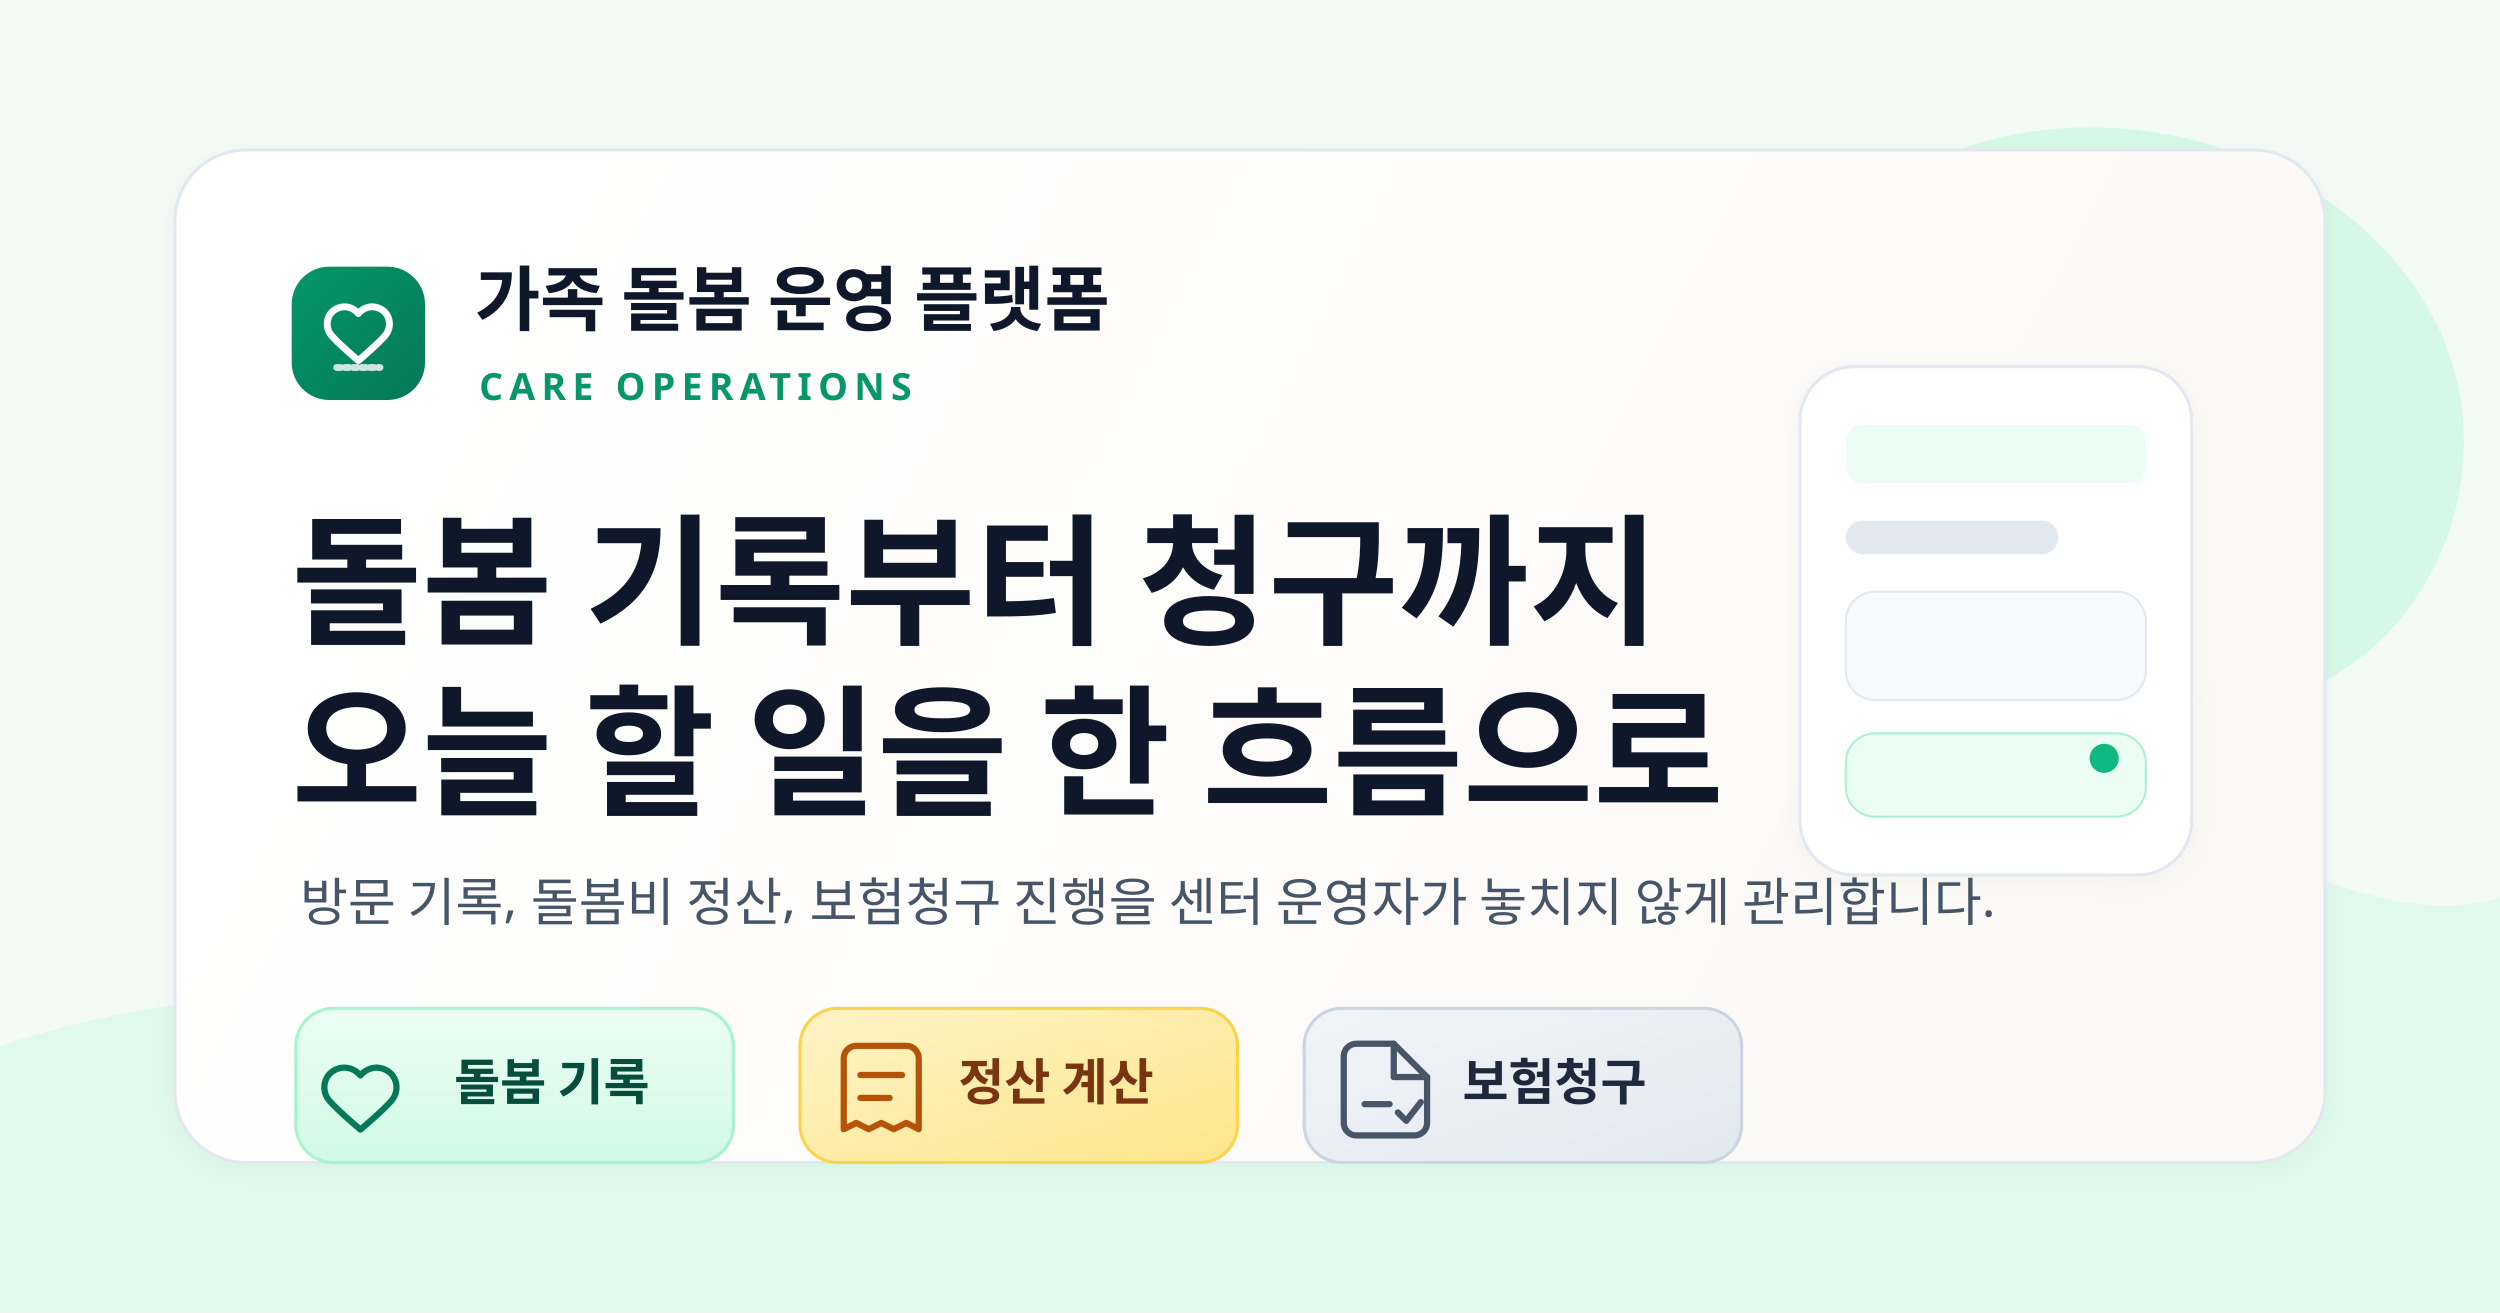
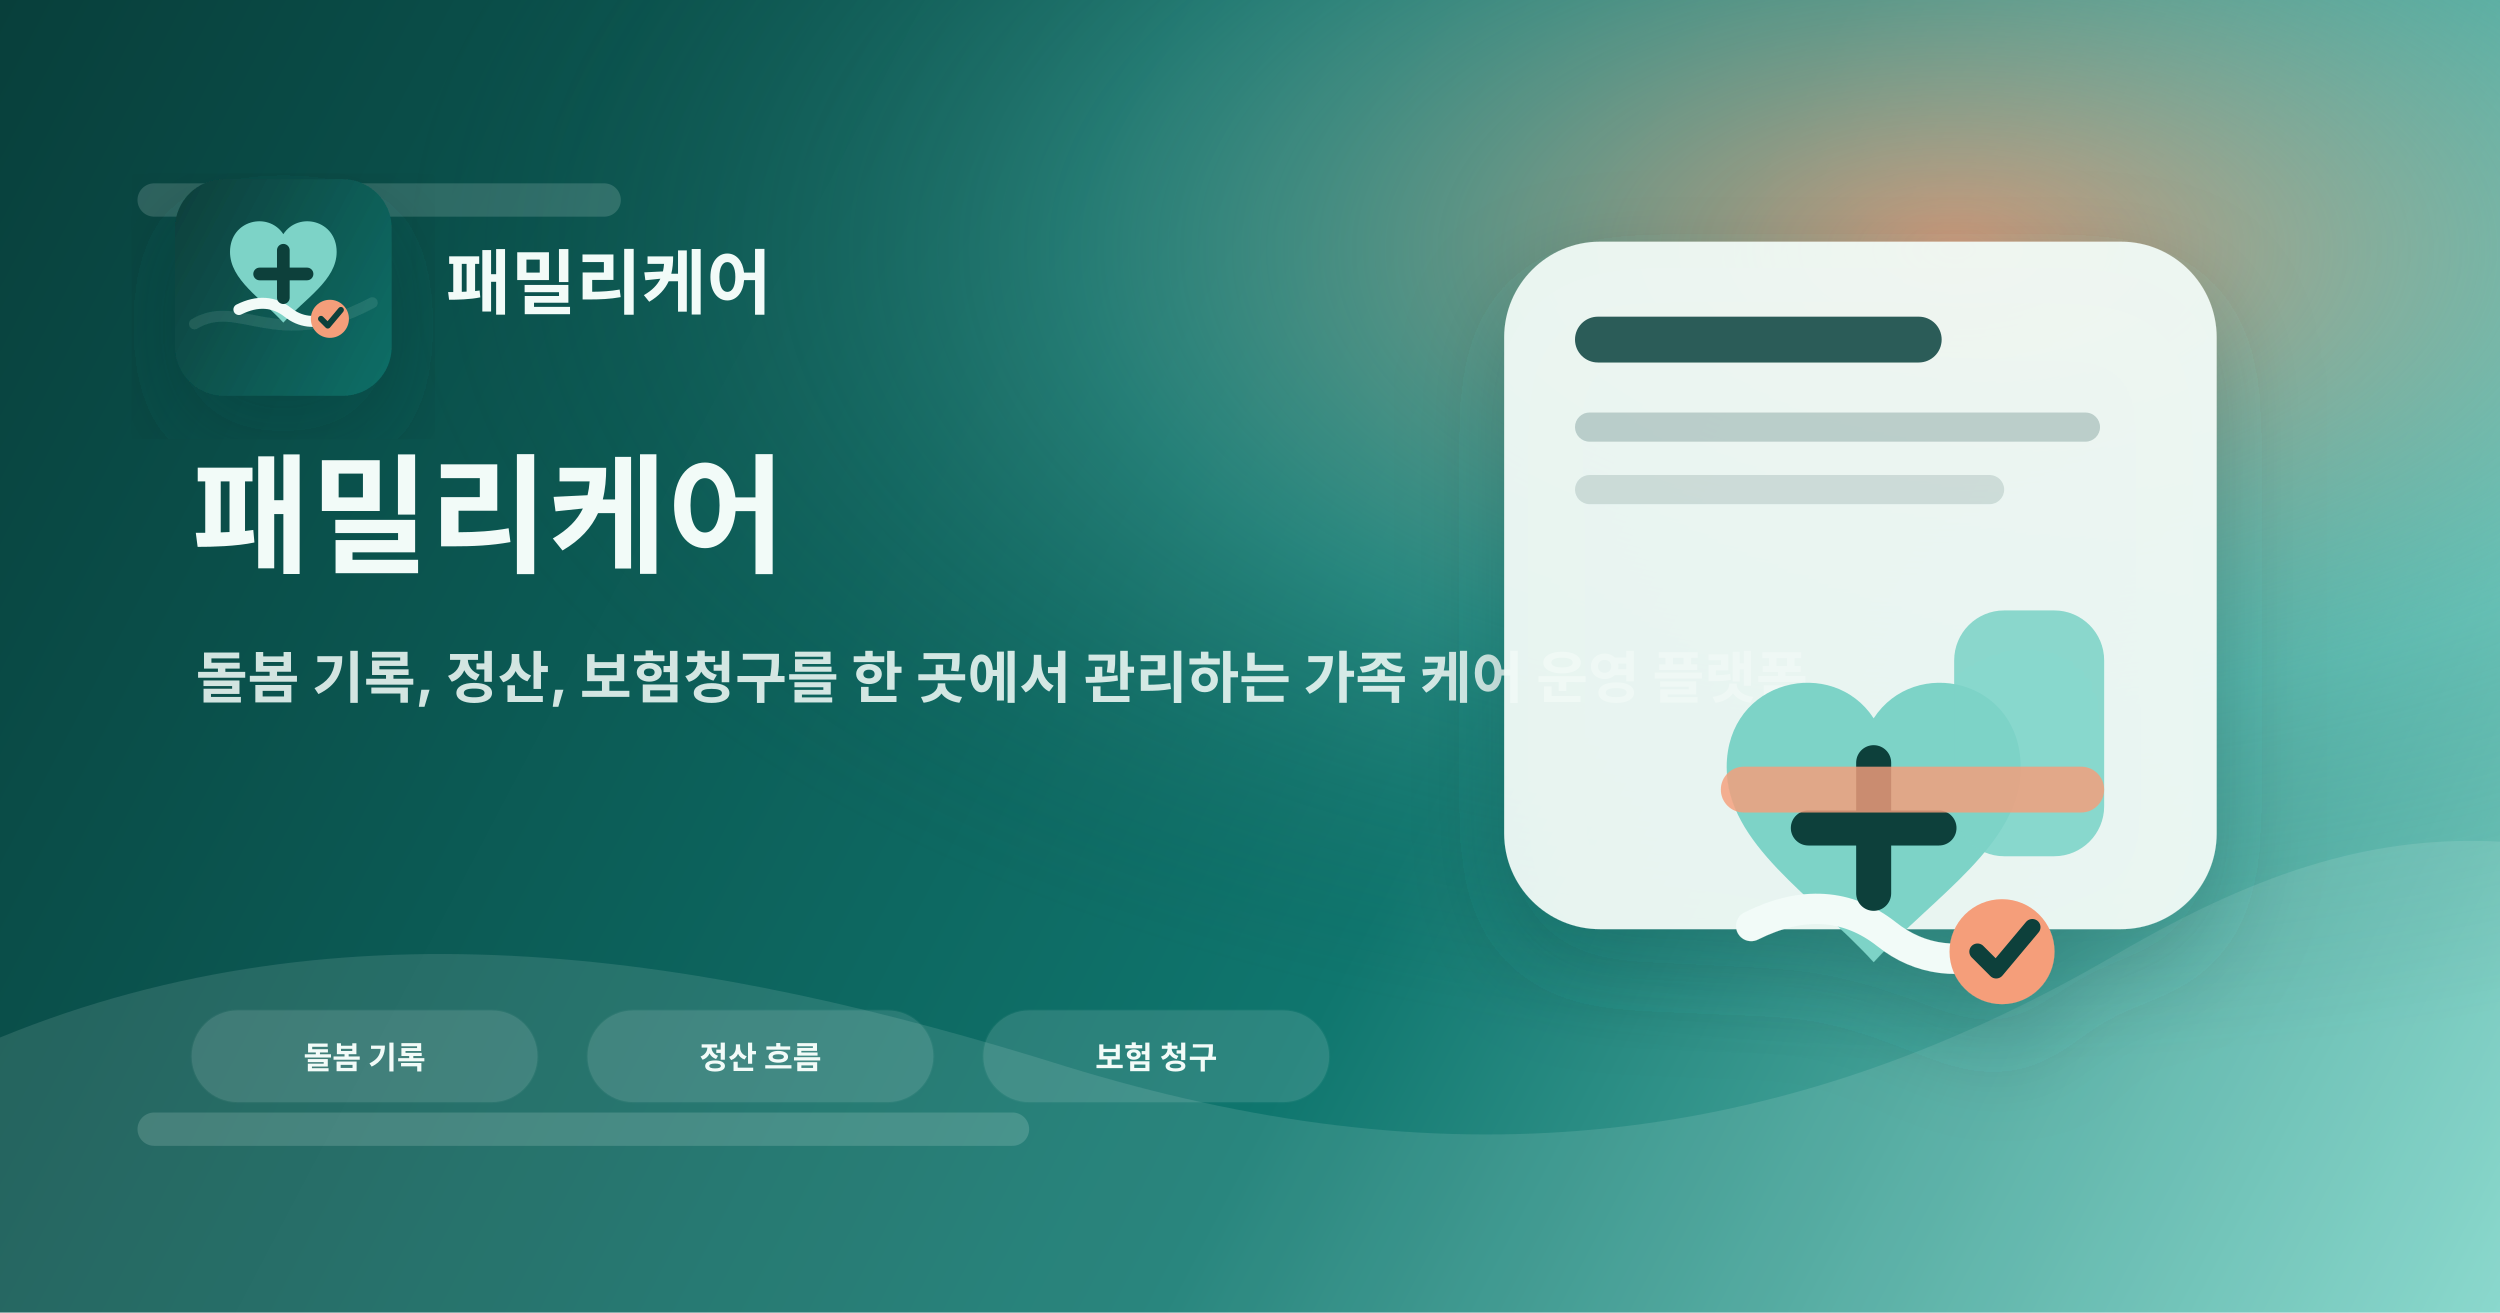
- <svg xmlns="http://www.w3.org/2000/svg" width="1200" height="630" viewBox="0 0 1200 630" fill="none" font-family="'Pretendard Variable','Noto Sans KR','Apple SD Gothic Neo',system-ui,sans-serif">
+ <svg xmlns="http://www.w3.org/2000/svg" width="1200" height="630" viewBox="0 0 1200 630" role="img" aria-label="패밀리케어">
  <defs>
-     <filter id="softShadow" x="-20%" y="-20%" width="140%" height="140%" color-interpolation-filters="sRGB">
-       <feDropShadow dx="0" dy="12" stdDeviation="18" flood-color="#065f46" flood-opacity="0.08" />
-       <feDropShadow dx="0" dy="2" stdDeviation="5" flood-color="#065f46" flood-opacity="0.04" />
+     <linearGradient id="bg" x1="0" y1="0" x2="1200" y2="630" gradientUnits="userSpaceOnUse">
+       <stop stop-color="#083f3b" />
+       <stop offset=".58" stop-color="#0f766e" />
+       <stop offset="1" stop-color="#7dd3c7" />
+     </linearGradient>
+     <radialGradient id="halo" cx="78%" cy="19%" r="62%">
+       <stop stop-color="#f59e7a" stop-opacity=".82" />
+       <stop offset=".56" stop-color="#7dd3c7" stop-opacity=".22" />
+       <stop offset="1" stop-color="#083f3b" stop-opacity="0" />
+     </radialGradient>
+     <filter id="soft" x="-20%" y="-20%" width="140%" height="140%">
+       <feDropShadow dx="0" dy="18" stdDeviation="24" flood-color="#083f3b" flood-opacity=".26" />
    </filter>
-     <linearGradient id="surface" x1="120" y1="70" x2="1080" y2="560" gradientUnits="userSpaceOnUse">
-       <stop offset="0" stop-color="#ffffff" />
-       <stop offset="1" stop-color="#faf8f4" />
-     </linearGradient>
-     <linearGradient id="sage" x1="0" y1="0" x2="1" y2="1">
-       <stop offset="0" stop-color="#059669" />
-       <stop offset="1" stop-color="#047857" />
-     </linearGradient>
-     <linearGradient id="softSage" x1="0" y1="0" x2="0" y2="1">
-       <stop offset="0" stop-color="#ecfdf5" />
-       <stop offset="1" stop-color="#d1fae5" />
-     </linearGradient>
-     <linearGradient id="warmBeige" x1="0" y1="0" x2="1" y2="1">
-       <stop offset="0" stop-color="#fef3c7" />
-       <stop offset="1" stop-color="#fde68a" />
-     </linearGradient>
-     <linearGradient id="slateBeige" x1="0" y1="0" x2="1" y2="1">
-       <stop offset="0" stop-color="#f1f5f9" />
-       <stop offset="1" stop-color="#e2e8f0" />
-     </linearGradient>
  </defs>
-   <rect width="1200" height="630" fill="#f4fbf7" />
-   <path d="M0 502 C 164 448, 277 503, 424 464 C 608 416, 749 326, 954 370 C 1080 397, 1137 449, 1200 431 V 630 H 0 Z" fill="#d1fae5" opacity="0.6" />
-   <path d="M940 72 C 1020 43, 1118 74, 1162 142 C 1197 197, 1185 264, 1145 305 C 1089 362, 987 351, 932 286 C 873 216, 864 100, 940 72 Z" fill="#a7f3d0" opacity="0.4" />
-   <g transform="translate(84 72)">
-     <rect width="1032" height="486" rx="34" fill="url(#surface)" stroke="#e2e8f0" stroke-width="1.5" filter="url(#softShadow)" />
-     <g transform="translate(56 56)">
-       <rect width="64" height="64" rx="18" fill="url(#sage)" />
-       <path d="M43.2 20.6C38.9 18 34.4 19.5 32 22.5C29.6 19.5 25.1 18 20.8 20.6C16.7 23.1 15.8 29 19 32.9C22.5 37.1 32 45.1 32 45.1C32 45.1 41.5 37.1 45 32.9C48.2 29 47.3 23.1 43.2 20.6Z" stroke="#ffffff" stroke-width="3.3" stroke-linecap="round" stroke-linejoin="round" />
-       <path d="M21.6 48.4H42.4" stroke="#ffffff" stroke-dasharray="2 2" stroke-width="3.3" stroke-linecap="round" opacity="0.8" />
-     </g>
-     <text x="144" y="84" font-size="34" font-weight="700" fill="#0f172a">가족 돌봄 운영 플랫폼</text>
-     <text x="146" y="120" font-size="18" font-weight="700" letter-spacing="3" fill="#059669">CARE OPERATIONS</text>
-     <text x="56" y="232" font-size="68" font-weight="800" fill="#0f172a">돌봄 기록부터 청구까지</text>
-     <text x="56" y="314" font-size="68" font-weight="800" fill="#0f172a">오늘 할 일을 한 흐름으로</text>
-     <text x="60" y="370" font-size="25" font-weight="500" fill="#475569">방문 기록, 돌봄비 정산, 보험청구 진행을 센터 운영자가 놓치지 않게 관리합니다.</text>
-     <g transform="translate(58 412)">
-       <g>
-         <rect width="210" height="74" rx="18" fill="url(#softSage)" stroke="#a7f3d0" stroke-width="1.5" />
-         <path d="M44 30C39 27 33.8 28.8 31 32.2C28.2 28.8 23 27 18 30C13.3 32.9 12.2 39.6 15.9 44.1C19.8 48.8 31 58.2 31 58.2C31 58.2 42.2 48.8 46.1 44.1C49.8 39.6 48.7 32.9 44 30Z" stroke="#047857" stroke-width="3" stroke-linecap="round" stroke-linejoin="round" />
-         <text x="76" y="44" font-size="24" font-weight="700" fill="#064e3b">돌봄 기록</text>
+   <rect width="1200" height="630" fill="url(#bg)" />
+   <rect width="1200" height="630" fill="url(#halo)" />
+   <path d="M0 498C166 430 340 458 512 512c176 54 336 44 504-54 72-42 126-57 184-54v226H0Z" fill="#f2fbf8" opacity=".12" />
+   <path d="M74 96h216M74 542h412" stroke="#f2fbf8" stroke-opacity=".16" stroke-width="16" stroke-linecap="round" />
+   <g transform="translate(84 86)" filter="url(#soft)">
+     <svg width="104" height="104" viewBox="0 0 512 512">
+       <rect width="512" height="512" rx="116" fill="url(#bg)" />
+       <rect width="512" height="512" rx="116" fill="url(#glow)" />
+       <path d="M46 342C154 278 238 414 466 292" fill="none" stroke="#f2fbf8" stroke-opacity=".1" stroke-width="26" stroke-linecap="round" />
+       <g filter="url(#shadow)">
+         <g transform="translate(0 0) scale(1)">
+           <path d="M256 130c35-54 126-34 126 42 0 66-74 110-126 167-52-57-126-101-126-167 0-76 91-96 126-42z" fill="#7dd3c7" />
+           <path d="M151 308c44-22 83-19 116 7 29 23 63 27 102 13" fill="none" stroke="#f2fbf8" stroke-width="26" stroke-linecap="round" />
+           <path d="M256 168v112M200 224h112" stroke="#083f3b" stroke-width="30" stroke-linecap="round" />
+           <circle cx="366" cy="330" r="45" fill="#f59e7a" />
+           <path d="M345 330l16 16 31-37" fill="none" stroke="#083f3b" stroke-width="14" stroke-linecap="round" stroke-linejoin="round" />
+         </g>
      </g>
-       <g transform="translate(242 0)">
-         <rect width="210" height="74" rx="18" fill="url(#warmBeige)" stroke="#fcd34d" stroke-width="1.5" />
-         <path d="M31 18H51C54.3 18 57 20.7 57 24V58L51 55L45 58L39 55L33 58L27 55L21 58V24C21 20.7 23.7 18 27 18H31Z" stroke="#b45309" stroke-width="3" stroke-linecap="round" stroke-linejoin="round" />
-         <path d="M29 32H49M29 43H43" stroke="#b45309" stroke-width="3" stroke-linecap="round" />
-         <text x="76" y="44" font-size="24" font-weight="700" fill="#78350f">정산 계산</text>
+     </svg>
+   </g>
+   <text x="214" y="148" font-family="Inter, Pretendard, system-ui, -apple-system, BlinkMacSystemFont, 'Segoe UI', sans-serif" font-size="34" font-weight="900" fill="#f2fbf8">패밀리케어</text>
+   <text x="92" y="270" font-family="Inter, Pretendard, system-ui, -apple-system, BlinkMacSystemFont, 'Segoe UI', sans-serif" font-size="62" font-weight="900" fill="#f2fbf8">패밀리케어</text>
+   <text x="94" y="335" font-family="Pretendard, system-ui, -apple-system, BlinkMacSystemFont, 'Segoe UI', sans-serif" font-size="27" font-weight="700" fill="#f2fbf8" opacity=".86">돌봄 기록, 정산, 보험청구를 한 곳에서 관리하는 가족 케어 운영 플랫폼</text>
+   <g transform="translate(92 485)">
+     <rect width="166" height="44" rx="22" fill="#f2fbf8" opacity=".13" stroke="#f2fbf8" stroke-opacity=".26" />
+     <text x="83" y="28" text-anchor="middle" font-size="15" font-weight="800" fill="#f2fbf8">돌봄 기록</text>
+   </g>
+   <g transform="translate(282 485)">
+     <rect width="166" height="44" rx="22" fill="#f2fbf8" opacity=".13" stroke="#f2fbf8" stroke-opacity=".26" />
+     <text x="83" y="28" text-anchor="middle" font-size="15" font-weight="800" fill="#f2fbf8">정산 흐름</text>
+   </g>
+   <g transform="translate(472 485)">
+     <rect width="166" height="44" rx="22" fill="#f2fbf8" opacity=".13" stroke="#f2fbf8" stroke-opacity=".26" />
+     <text x="83" y="28" text-anchor="middle" font-size="15" font-weight="800" fill="#f2fbf8">보험 청구</text>
+   </g>
+   <g filter="url(#soft)">
+     <g transform="translate(722 116)">
+       <rect width="342" height="330" rx="46" fill="#f2fbf8" opacity=".94" />
+       <rect x="34" y="36" width="176" height="22" rx="11" fill="#083f3b" opacity=".84" />
+       <rect x="34" y="82" width="252" height="14" rx="7" fill="#083f3b" opacity=".22" />
+       <rect x="34" y="112" width="206" height="14" rx="7" fill="#083f3b" opacity=".14" />
+       <g transform="translate(34 156) scale(.56)">
+         <g transform="translate(0 0) scale(1)">
+           <path d="M256 130c35-54 126-34 126 42 0 66-74 110-126 167-52-57-126-101-126-167 0-76 91-96 126-42z" fill="#7dd3c7" />
+           <path d="M151 308c44-22 83-19 116 7 29 23 63 27 102 13" fill="none" stroke="#f2fbf8" stroke-width="26" stroke-linecap="round" />
+           <path d="M256 168v112M200 224h112" stroke="#083f3b" stroke-width="30" stroke-linecap="round" />
+           <circle cx="366" cy="330" r="45" fill="#f59e7a" />
+           <path d="M345 330l16 16 31-37" fill="none" stroke="#083f3b" stroke-width="14" stroke-linecap="round" stroke-linejoin="round" />
+         </g>
      </g>
-       <g transform="translate(484 0)">
-         <rect width="210" height="74" rx="18" fill="url(#slateBeige)" stroke="#cbd5e1" stroke-width="1.5" />
-         <path d="M43 17H25C21.7 17 19 19.7 19 23V55C19 58.3 21.7 61 25 61H53C56.3 61 59 58.3 59 55V33L43 17Z" stroke="#475569" stroke-width="3" stroke-linecap="round" stroke-linejoin="round" />
-         <path d="M43 17V33H59M29 46H41M45 50L49 54L56 45" stroke="#475569" stroke-width="3" stroke-linecap="round" stroke-linejoin="round" />
-         <text x="76" y="44" font-size="24" font-weight="700" fill="#1e293b">보험청구</text>
-       </g>
-     </g>
-     <g transform="translate(780 104)">
-       <rect width="188" height="244" rx="26" fill="#ffffff" stroke="#e2e8f0" stroke-width="1.5" filter="url(#softShadow)" />
-       <rect x="22" y="28" width="144" height="28" rx="8" fill="#ecfdf5" />
-       <rect x="22" y="74" width="102" height="16" rx="8" fill="#e2e8f0" />
-       <rect x="22" y="108" width="144" height="52" rx="14" fill="#f8fafc" stroke="#e2e8f0" />
-       <rect x="22" y="176" width="144" height="40" rx="14" fill="#ecfdf5" stroke="#a7f3d0" />
-       <circle cx="146" cy="188" r="7" fill="#10b981" />
+       <rect x="216" y="177" width="72" height="118" rx="24" fill="#7dd3c7" opacity=".88" />
+       <rect x="104" y="252" width="184" height="22" rx="11" fill="#f59e7a" opacity=".82" />
    </g>
  </g>
</svg>
